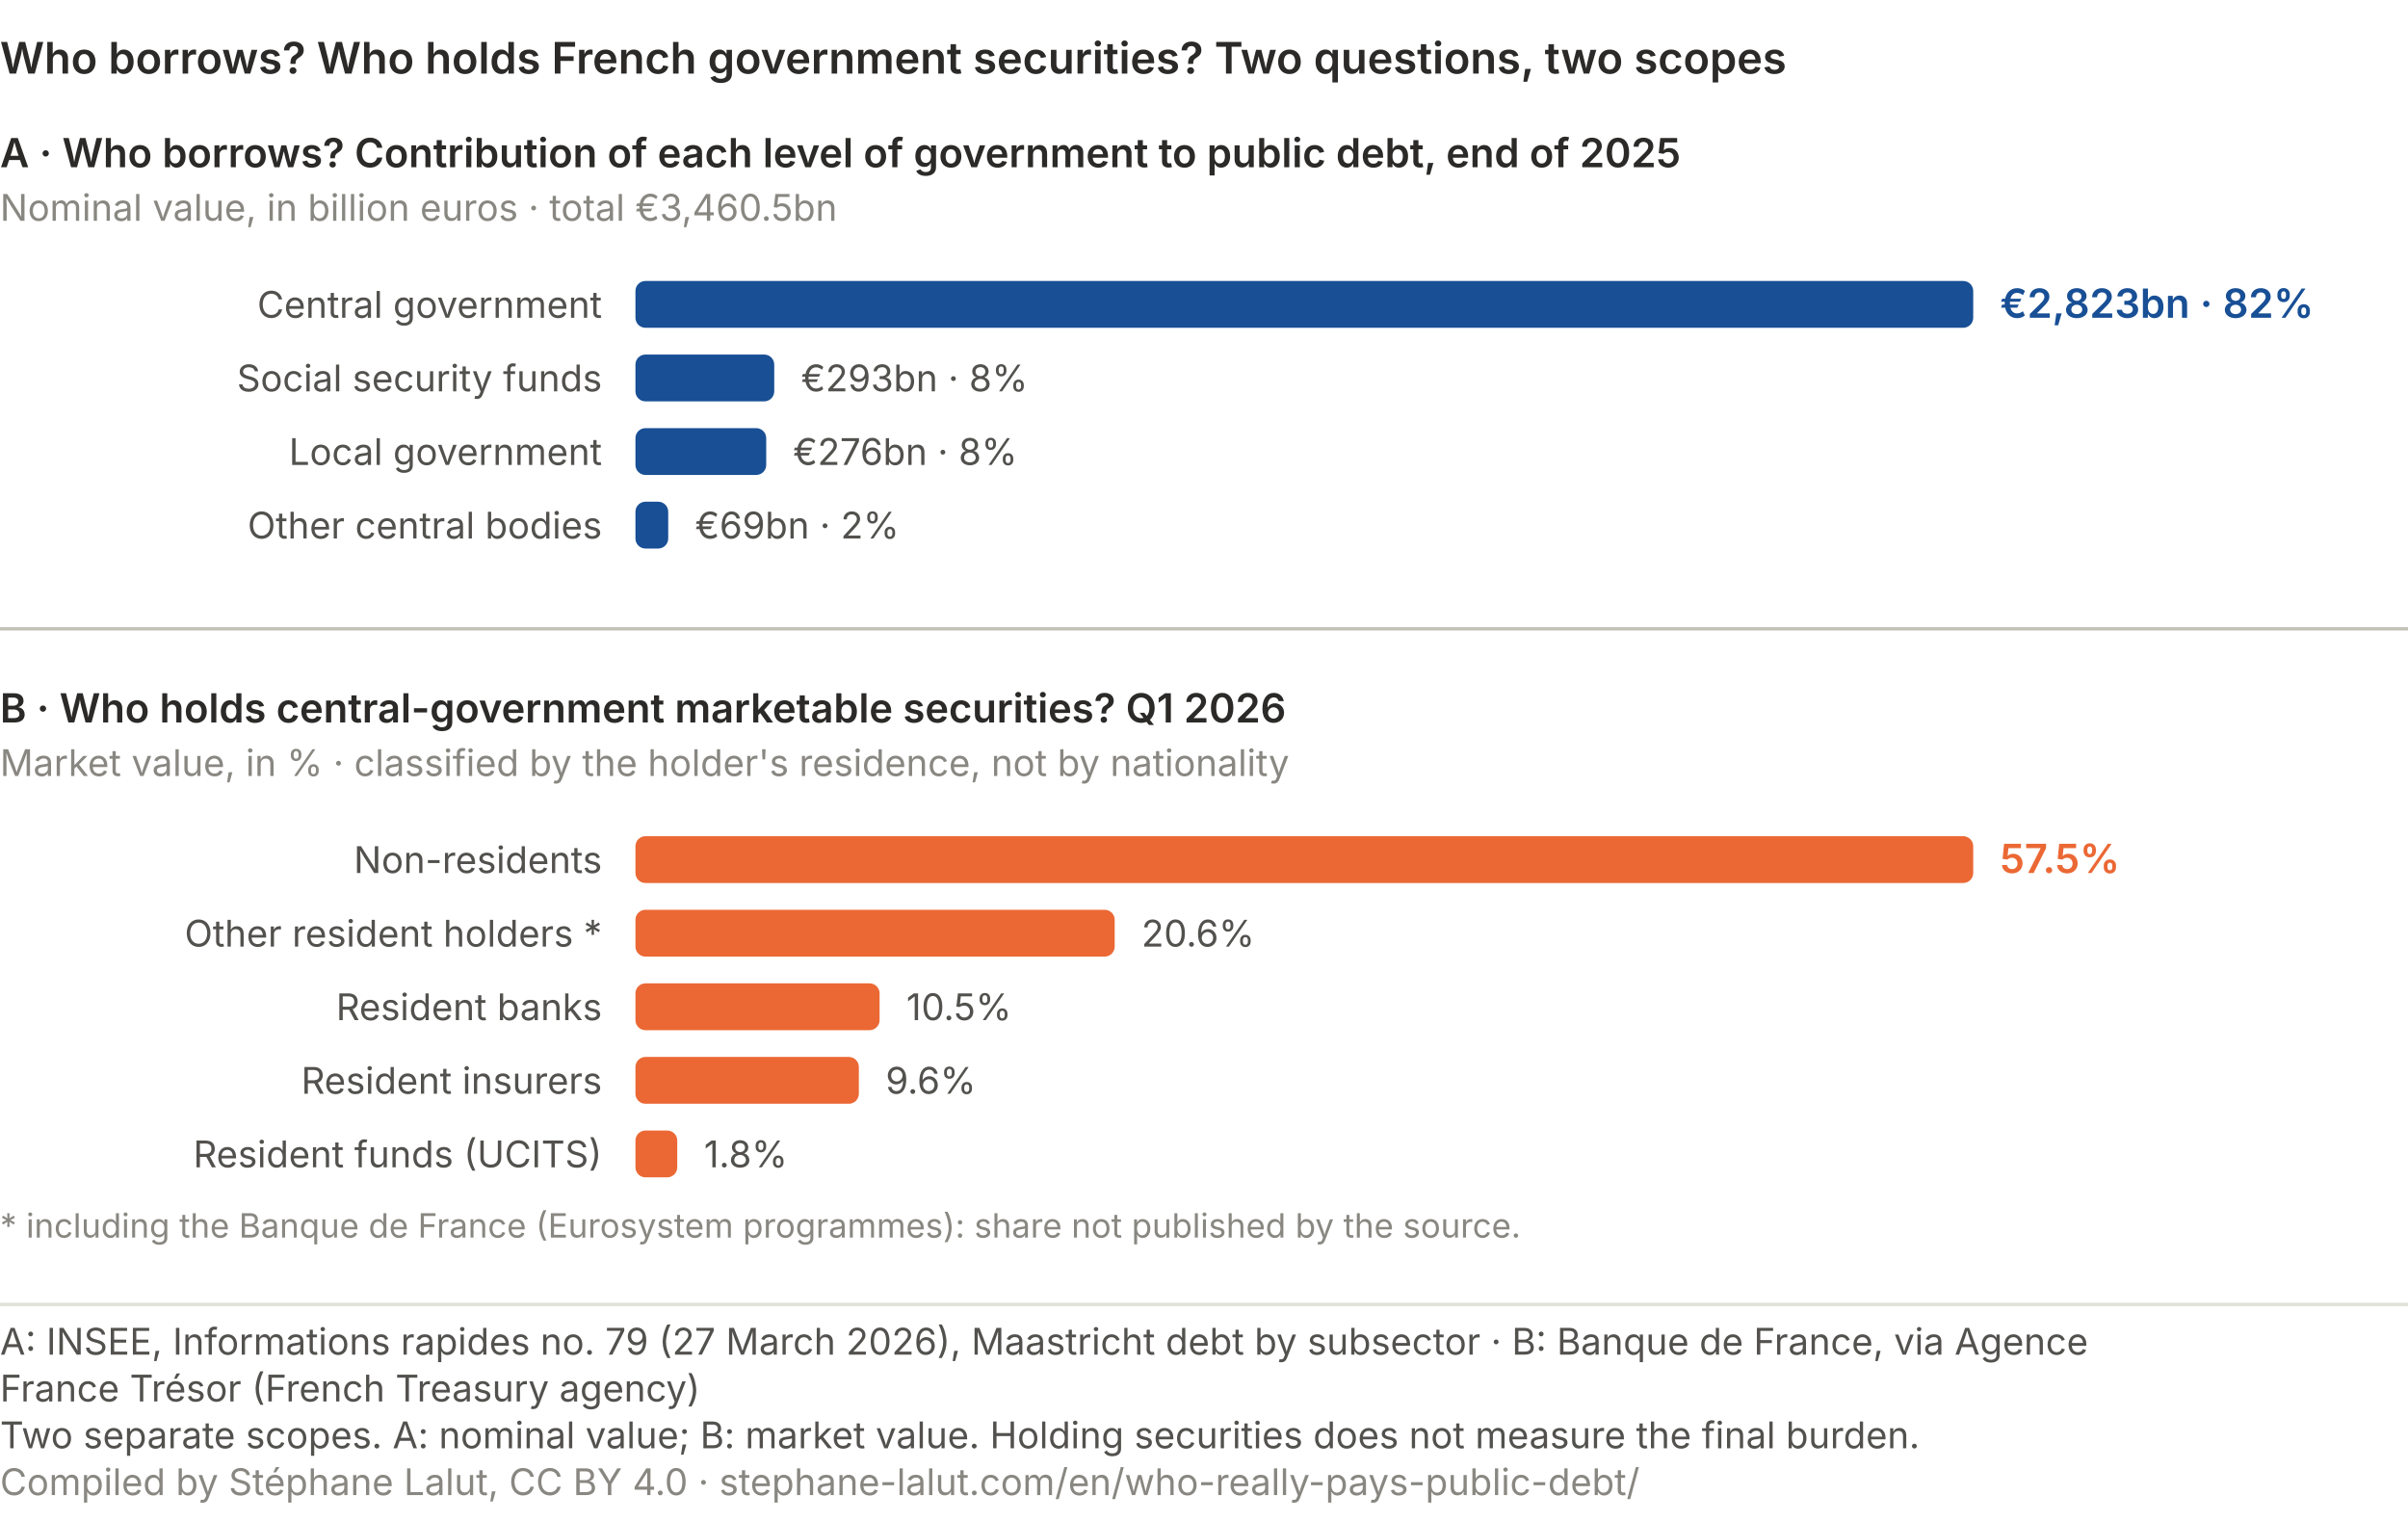
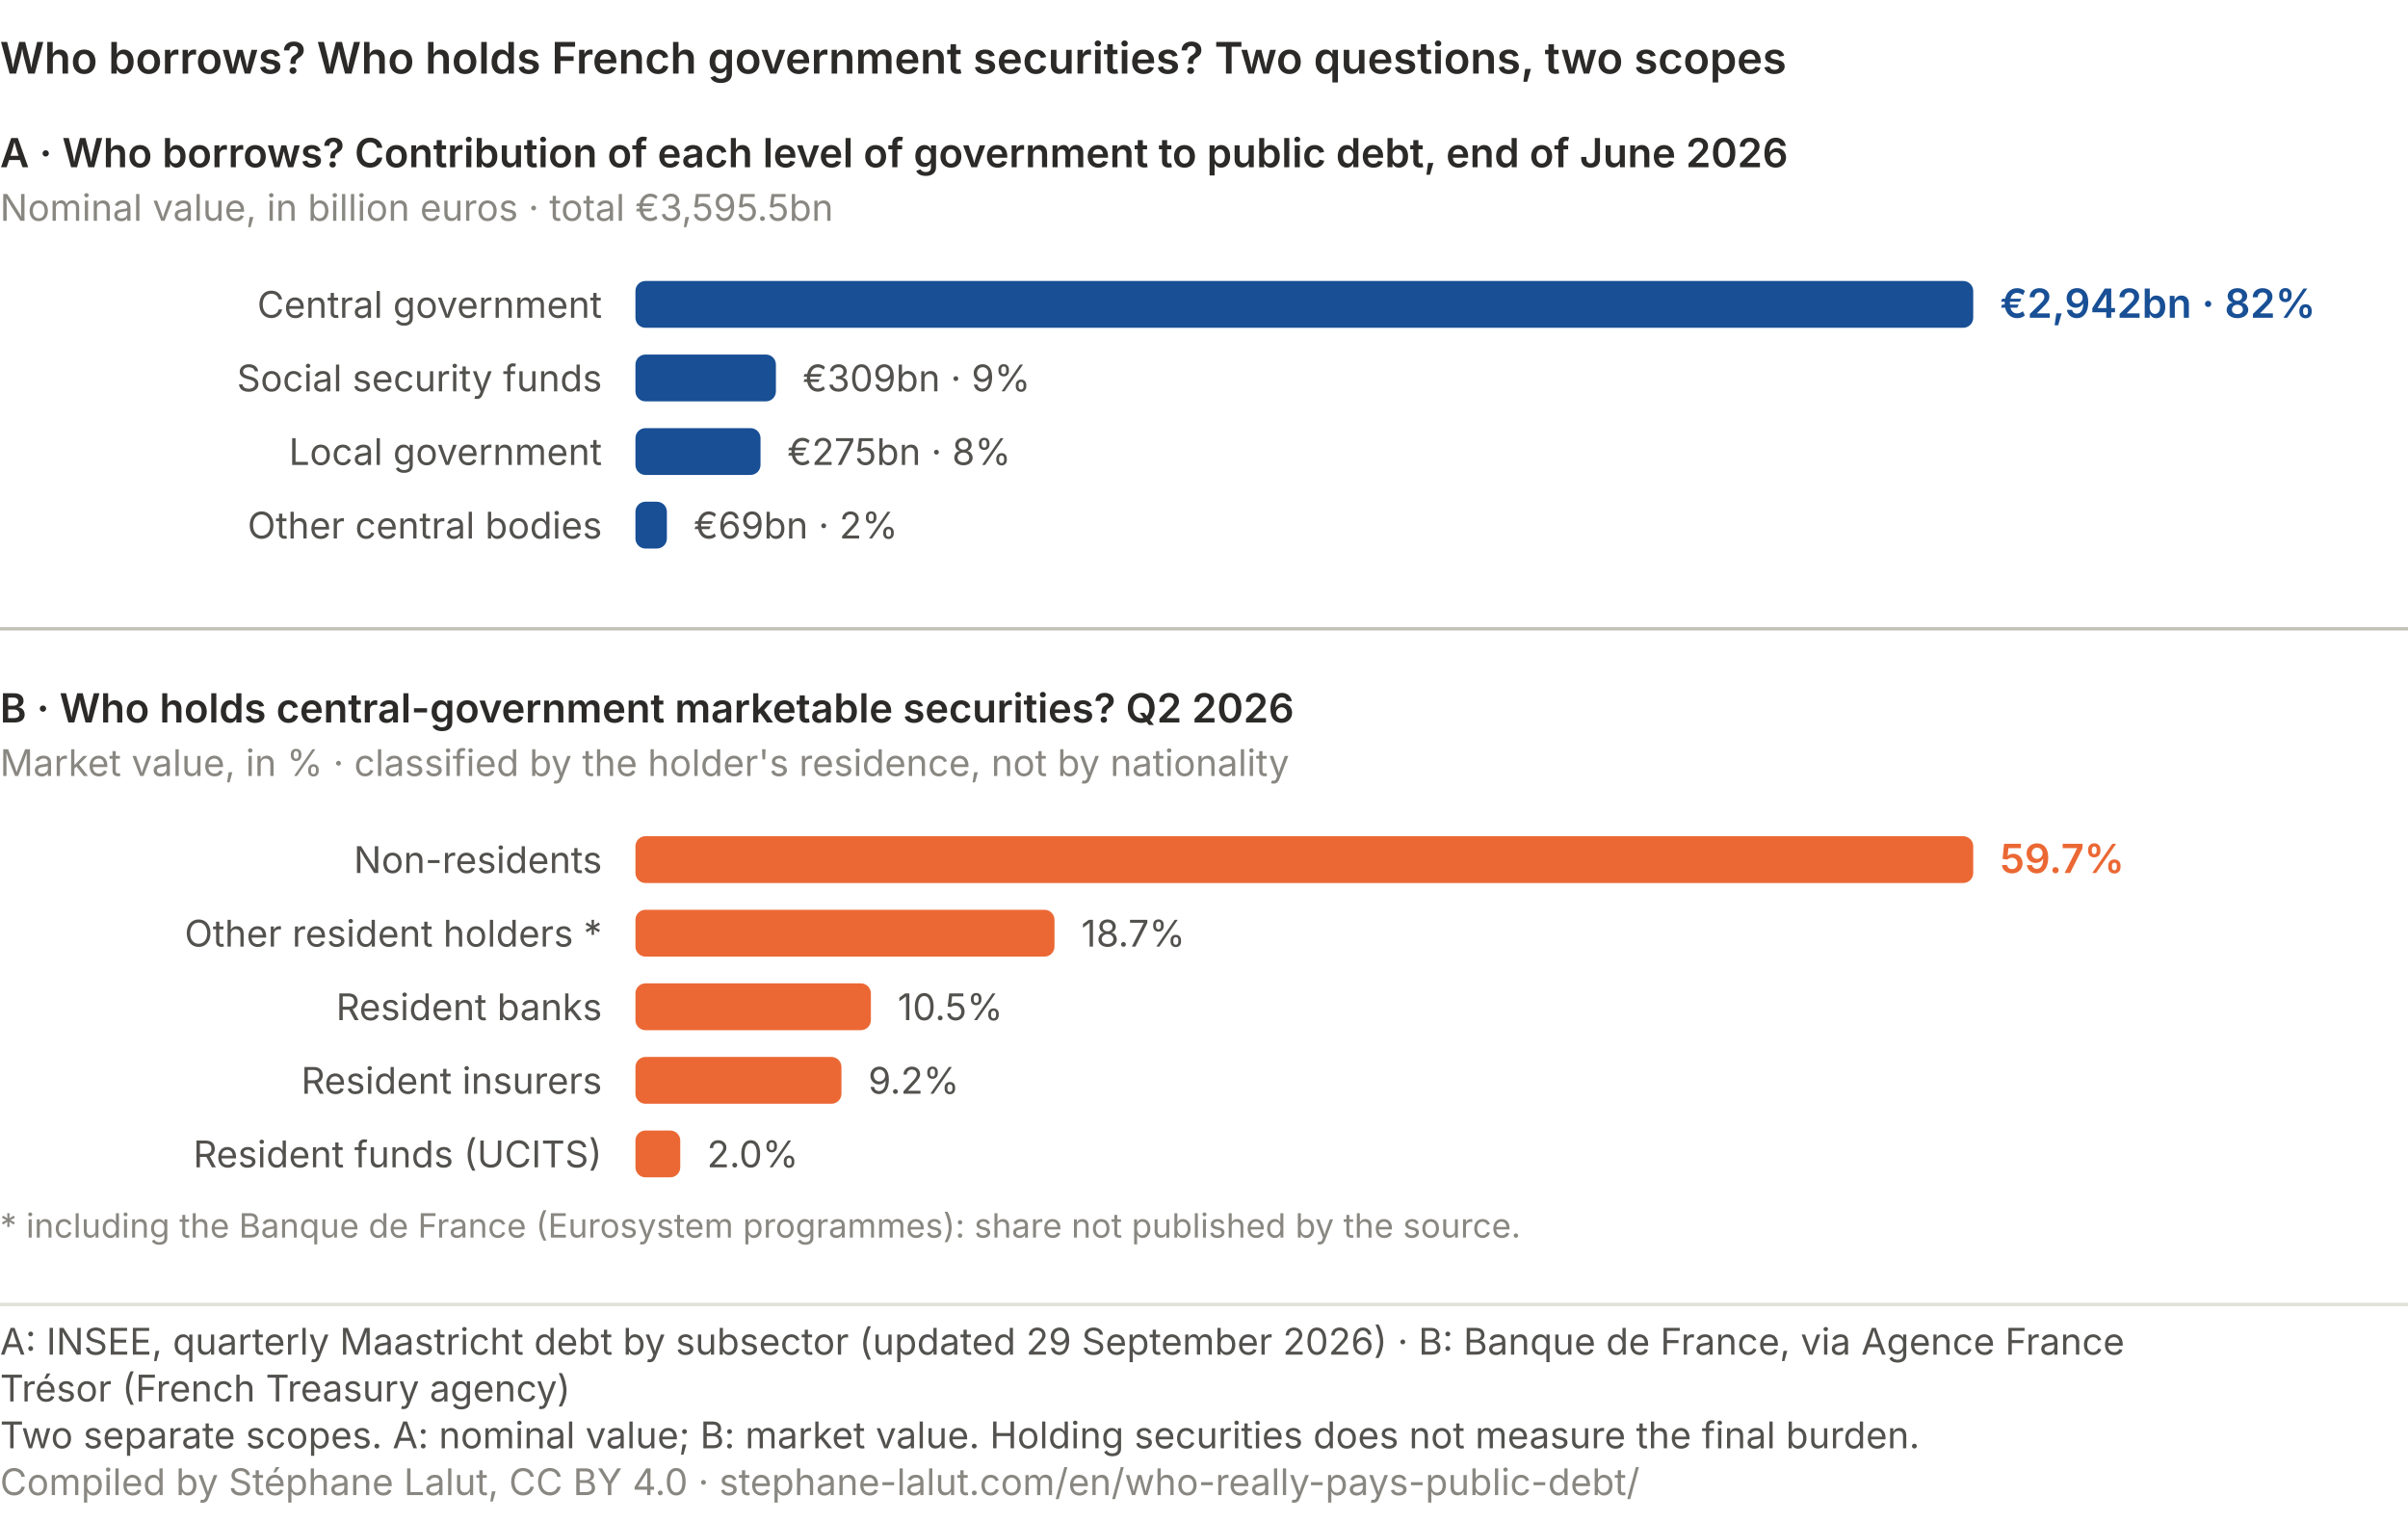
<svg xmlns="http://www.w3.org/2000/svg" viewBox="0 0 720 455" role="img" font-variant-numeric="tabular-nums" aria-labelledby="qp-det-t qp-det-d" font-family="system-ui, -apple-system, Segoe UI, sans-serif">
  <text x="0.0" y="22.0" font-size="13" fill="#2b2a28" text-anchor="start" font-weight="600">Who borrows? Who holds French government securities? Two questions, two scopes</text>
-   <text x="0.0" y="50.0" font-size="12" fill="#2b2a28" text-anchor="start" font-weight="600">A · Who borrows? Contribution of each level of government to public debt, end of 2025</text>
-   <text x="0.0" y="66.0" font-size="11" fill="#898781" text-anchor="start">Nominal value, in billion euros · total €3,460.5bn</text>
+   <text x="0.0" y="50.0" font-size="12" fill="#2b2a28" text-anchor="start" font-weight="600">A · Who borrows? Contribution of each level of government to public debt, end of June 2026</text>
+   <text x="0.0" y="66.0" font-size="11" fill="#898781" text-anchor="start">Nominal value, in billion euros · total €3,595.5bn</text>
  <text x="180.0" y="95.0" font-size="11" fill="#52514e" text-anchor="end">Central government</text>
  <rect x="190" y="84.0" width="400.0" height="14" rx="3" fill="#184f95" />
-   <text x="598.0" y="95.0" font-size="12" fill="#184f95" text-anchor="start" font-weight="600">€2,823bn · 82%</text>
+   <text x="598.0" y="95.0" font-size="12" fill="#184f95" text-anchor="start" font-weight="600">€2,942bn · 82%</text>
  <text x="180.0" y="117.0" font-size="11" fill="#52514e" text-anchor="end">Social security funds</text>
-   <rect x="190" y="106.0" width="41.5" height="14" rx="3" fill="#184f95" />
-   <text x="239.5" y="117.0" font-size="11" fill="#52514e" text-anchor="start">€293bn · 8%</text>
+   <rect x="190" y="106.0" width="42.0" height="14" rx="3" fill="#184f95" />
+   <text x="240.0" y="117.0" font-size="11" fill="#52514e" text-anchor="start">€309bn · 9%</text>
  <text x="180.0" y="139.0" font-size="11" fill="#52514e" text-anchor="end">Local government</text>
-   <rect x="190" y="128.0" width="39.1" height="14" rx="3" fill="#184f95" />
-   <text x="237.1" y="139.0" font-size="11" fill="#52514e" text-anchor="start">€276bn · 8%</text>
+   <rect x="190" y="128.0" width="37.4" height="14" rx="3" fill="#184f95" />
+   <text x="235.4" y="139.0" font-size="11" fill="#52514e" text-anchor="start">€275bn · 8%</text>
  <text x="180.0" y="161.0" font-size="11" fill="#52514e" text-anchor="end">Other central bodies</text>
-   <rect x="190" y="150.0" width="9.8" height="14" rx="3" fill="#184f95" />
-   <text x="207.8" y="161.0" font-size="11" fill="#52514e" text-anchor="start">€69bn · 2%</text>
+   <rect x="190" y="150.0" width="9.4" height="14" rx="3" fill="#184f95" />
+   <text x="207.4" y="161.0" font-size="11" fill="#52514e" text-anchor="start">€69bn · 2%</text>
  <line x1="0" y1="188.0" x2="720" y2="188.0" stroke="#c3c2b7" stroke-width="1" />
-   <text x="0.0" y="216.0" font-size="12" fill="#2b2a28" text-anchor="start" font-weight="600">B · Who holds central-government marketable securities? Q1 2026</text>
+   <text x="0.0" y="216.0" font-size="12" fill="#2b2a28" text-anchor="start" font-weight="600">B · Who holds central-government marketable securities? Q2 2026</text>
  <text x="0.0" y="232.0" font-size="11" fill="#898781" text-anchor="start">Market value, in % · classified by the holder's residence, not by nationality</text>
  <text x="180.0" y="261.0" font-size="11" fill="#52514e" text-anchor="end">Non-residents</text>
  <rect x="190" y="250.0" width="400.0" height="14" rx="3" fill="#eb6834" />
-   <text x="598.0" y="261.0" font-size="12" fill="#eb6834" text-anchor="start" font-weight="600">57.5%</text>
+   <text x="598.0" y="261.0" font-size="12" fill="#eb6834" text-anchor="start" font-weight="600">59.7%</text>
  <text x="180.0" y="283.0" font-size="11" fill="#52514e" text-anchor="end">Other resident holders *</text>
-   <rect x="190" y="272.0" width="143.3" height="14" rx="3" fill="#eb6834" />
-   <text x="341.3" y="283.0" font-size="11" fill="#52514e" text-anchor="start">20.6%</text>
+   <rect x="190" y="272.0" width="125.3" height="14" rx="3" fill="#eb6834" />
+   <text x="323.3" y="283.0" font-size="11" fill="#52514e" text-anchor="start">18.7%</text>
  <text x="180.0" y="305.0" font-size="11" fill="#52514e" text-anchor="end">Resident banks</text>
-   <rect x="190" y="294.0" width="73.0" height="14" rx="3" fill="#eb6834" />
-   <text x="271.0" y="305.0" font-size="11" fill="#52514e" text-anchor="start">10.5%</text>
+   <rect x="190" y="294.0" width="70.4" height="14" rx="3" fill="#eb6834" />
+   <text x="268.4" y="305.0" font-size="11" fill="#52514e" text-anchor="start">10.5%</text>
  <text x="180.0" y="327.0" font-size="11" fill="#52514e" text-anchor="end">Resident insurers</text>
-   <rect x="190" y="316.0" width="66.8" height="14" rx="3" fill="#eb6834" />
-   <text x="264.8" y="327.0" font-size="11" fill="#52514e" text-anchor="start">9.6%</text>
+   <rect x="190" y="316.0" width="61.6" height="14" rx="3" fill="#eb6834" />
+   <text x="259.6" y="327.0" font-size="11" fill="#52514e" text-anchor="start">9.2%</text>
  <text x="180.0" y="349.0" font-size="11" fill="#52514e" text-anchor="end">Resident funds (UCITS)</text>
-   <rect x="190" y="338.0" width="12.5" height="14" rx="3" fill="#eb6834" />
-   <text x="210.5" y="349.0" font-size="11" fill="#52514e" text-anchor="start">1.8%</text>
+   <rect x="190" y="338.0" width="13.4" height="14" rx="3" fill="#eb6834" />
+   <text x="211.4" y="349.0" font-size="11" fill="#52514e" text-anchor="start">2.0%</text>
  <text x="0.0" y="370.0" font-size="10" fill="#898781" text-anchor="start">* including the Banque de France (Eurosystem programmes): share not published by the source.</text>
  <line x1="0" y1="390.0" x2="720" y2="390.0" stroke="#e1e0d9" />
-   <text class="pied-source" x="0" y="405.0" font-size="11" fill="#52514e">A: INSEE, Informations rapides no. 79 (27 March 2026), Maastricht debt by subsector · B: Banque de France, via Agence</text>
-   <text class="pied-source" x="0" y="419.0" font-size="11" fill="#52514e">France Trésor (French Treasury agency)</text>
+   <text class="pied-source" x="0" y="405.0" font-size="11" fill="#52514e">A: INSEE, quarterly Maastricht debt by subsector (updated 29 September 2026) · B: Banque de France, via Agence France</text>
+   <text class="pied-source" x="0" y="419.0" font-size="11" fill="#52514e">Trésor (French Treasury agency)</text>
  <text class="pied-note" x="0" y="433.0" font-size="11" fill="#52514e">Two separate scopes. A: nominal value; B: market value. Holding securities does not measure the final burden.</text>
-   <text class="pied-licence" x="0" y="447.0" font-size="11" fill="#898781">Compiled by Stéphane Lalut, CC BY 4.0 · stephane-lalut.com/en/who-really-pays-public-debt/</text>
+   <text class="pied-licence" x="0" y="447.0" font-size="11" fill="#898781">Compiled by Stéphane Lalut, CC BY 4.0 · stephane-lalut.com/en/who-really-pays-public-debt/</text>
</svg>
